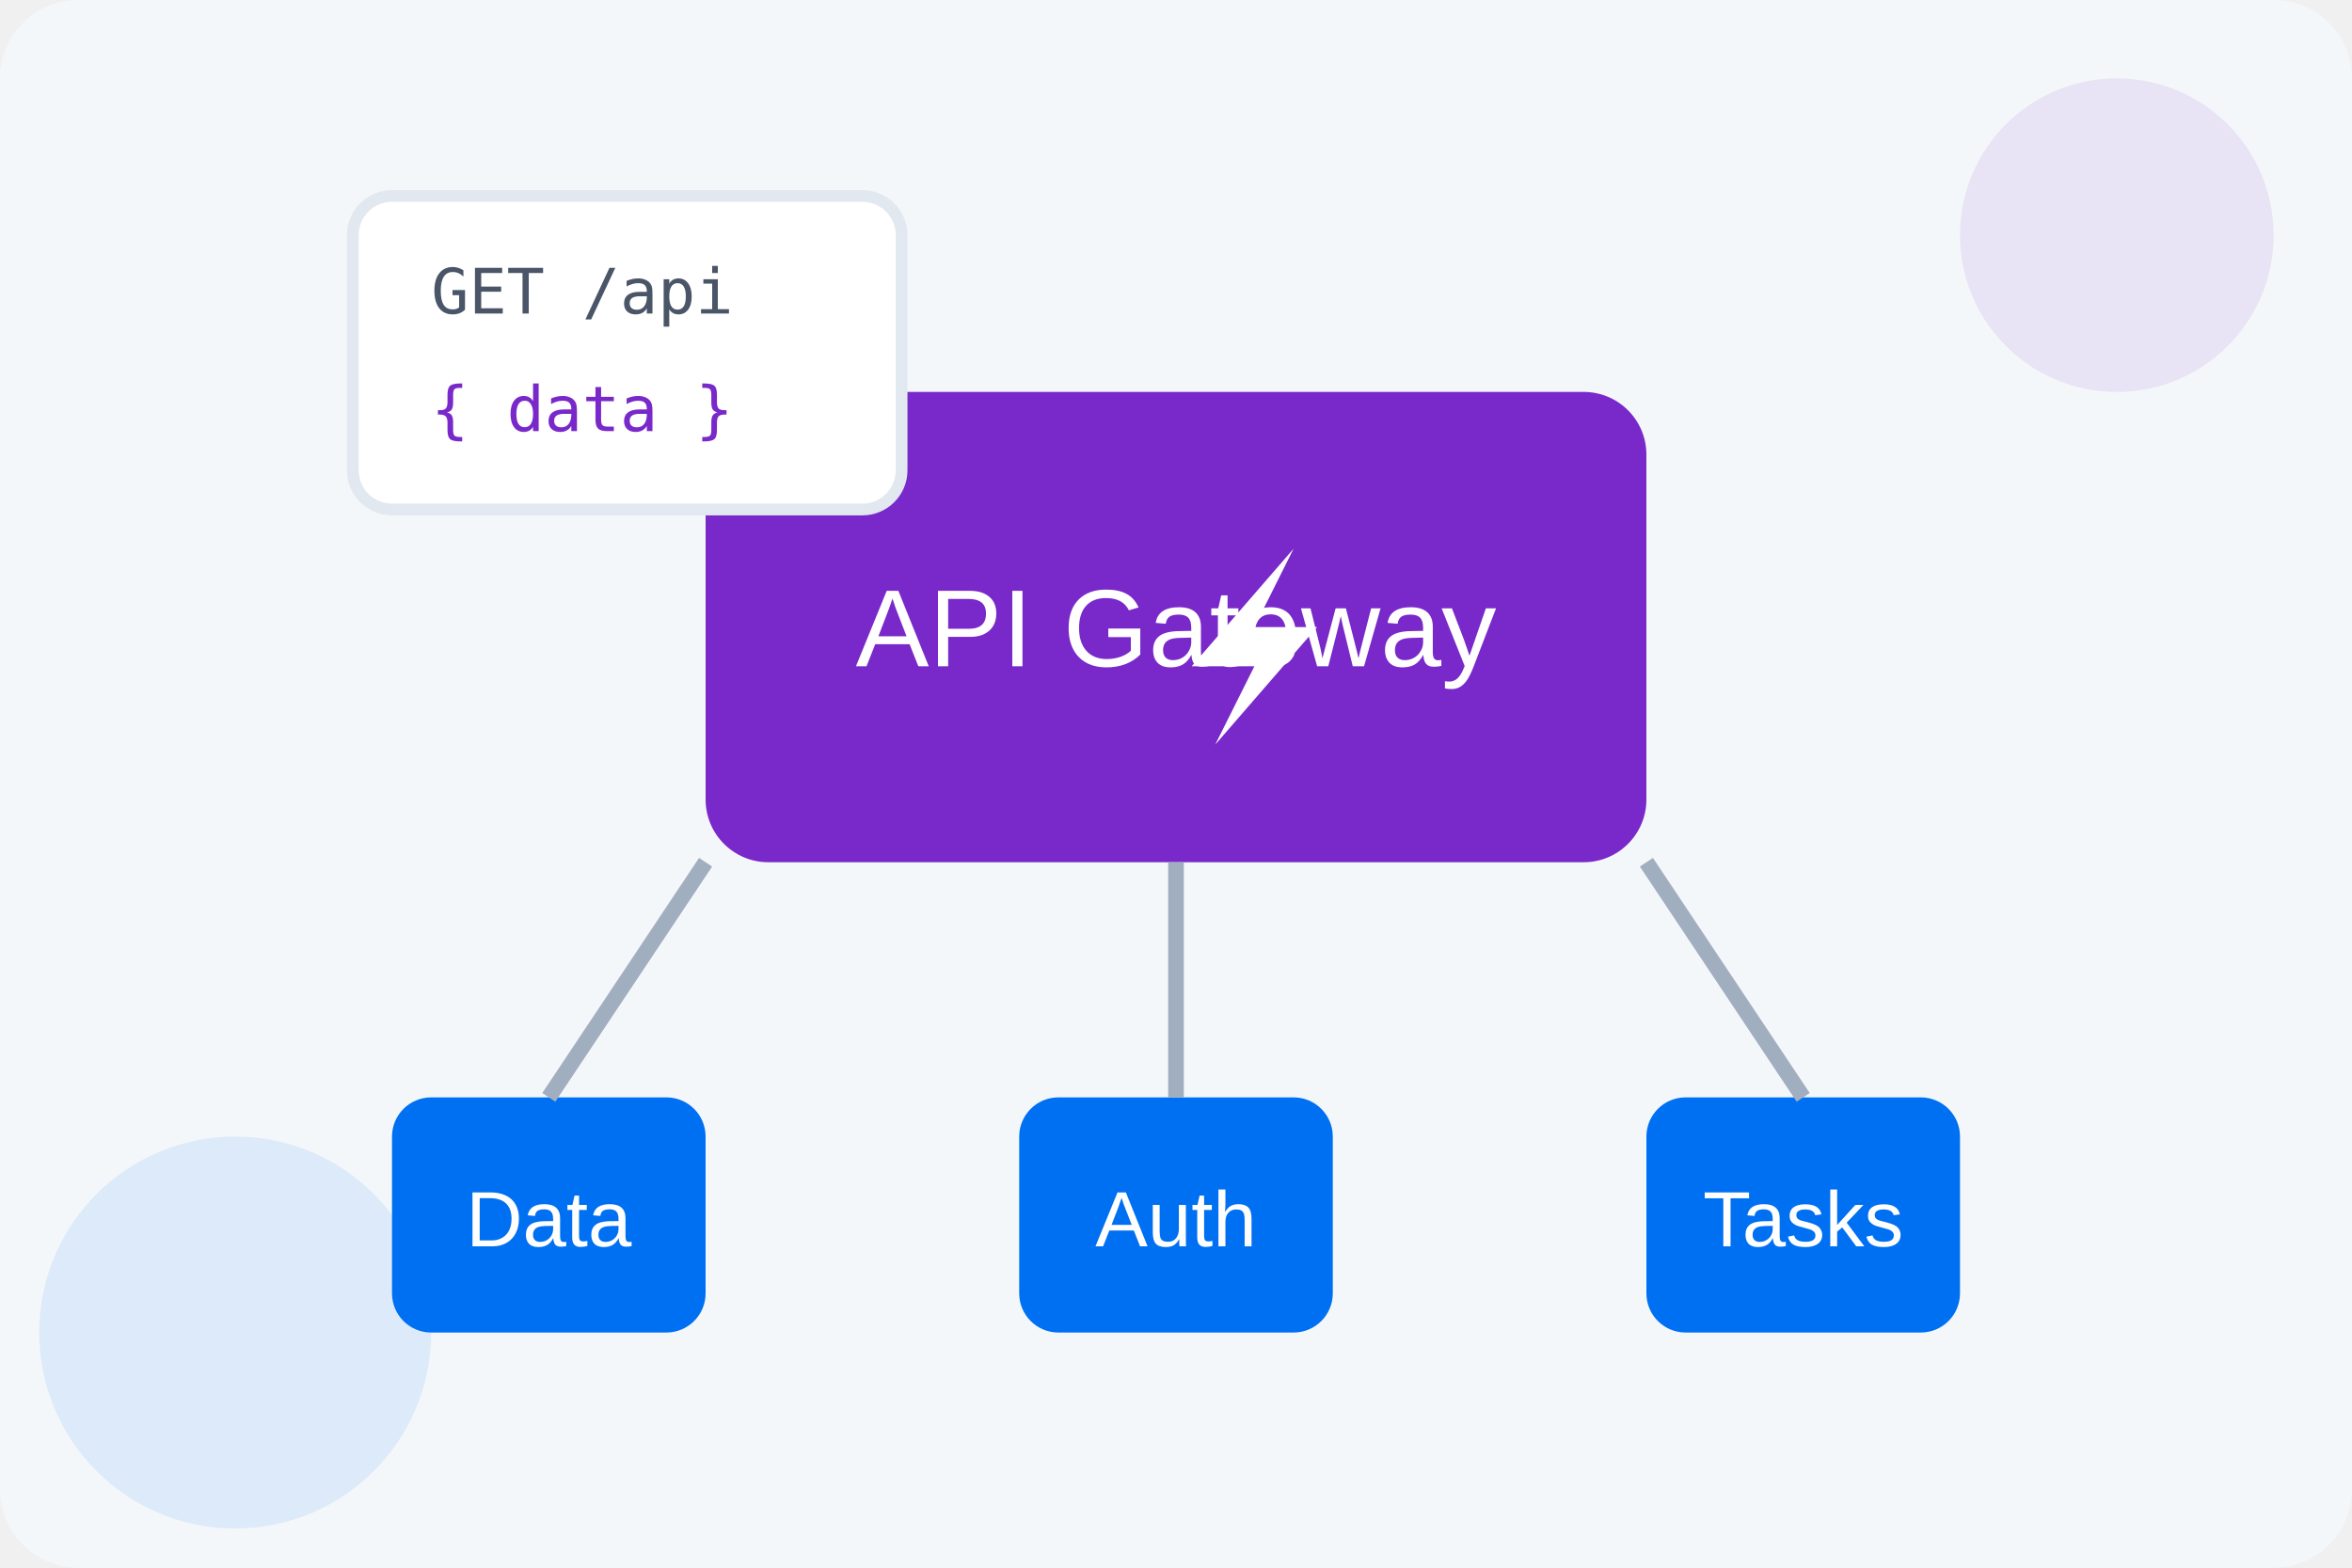
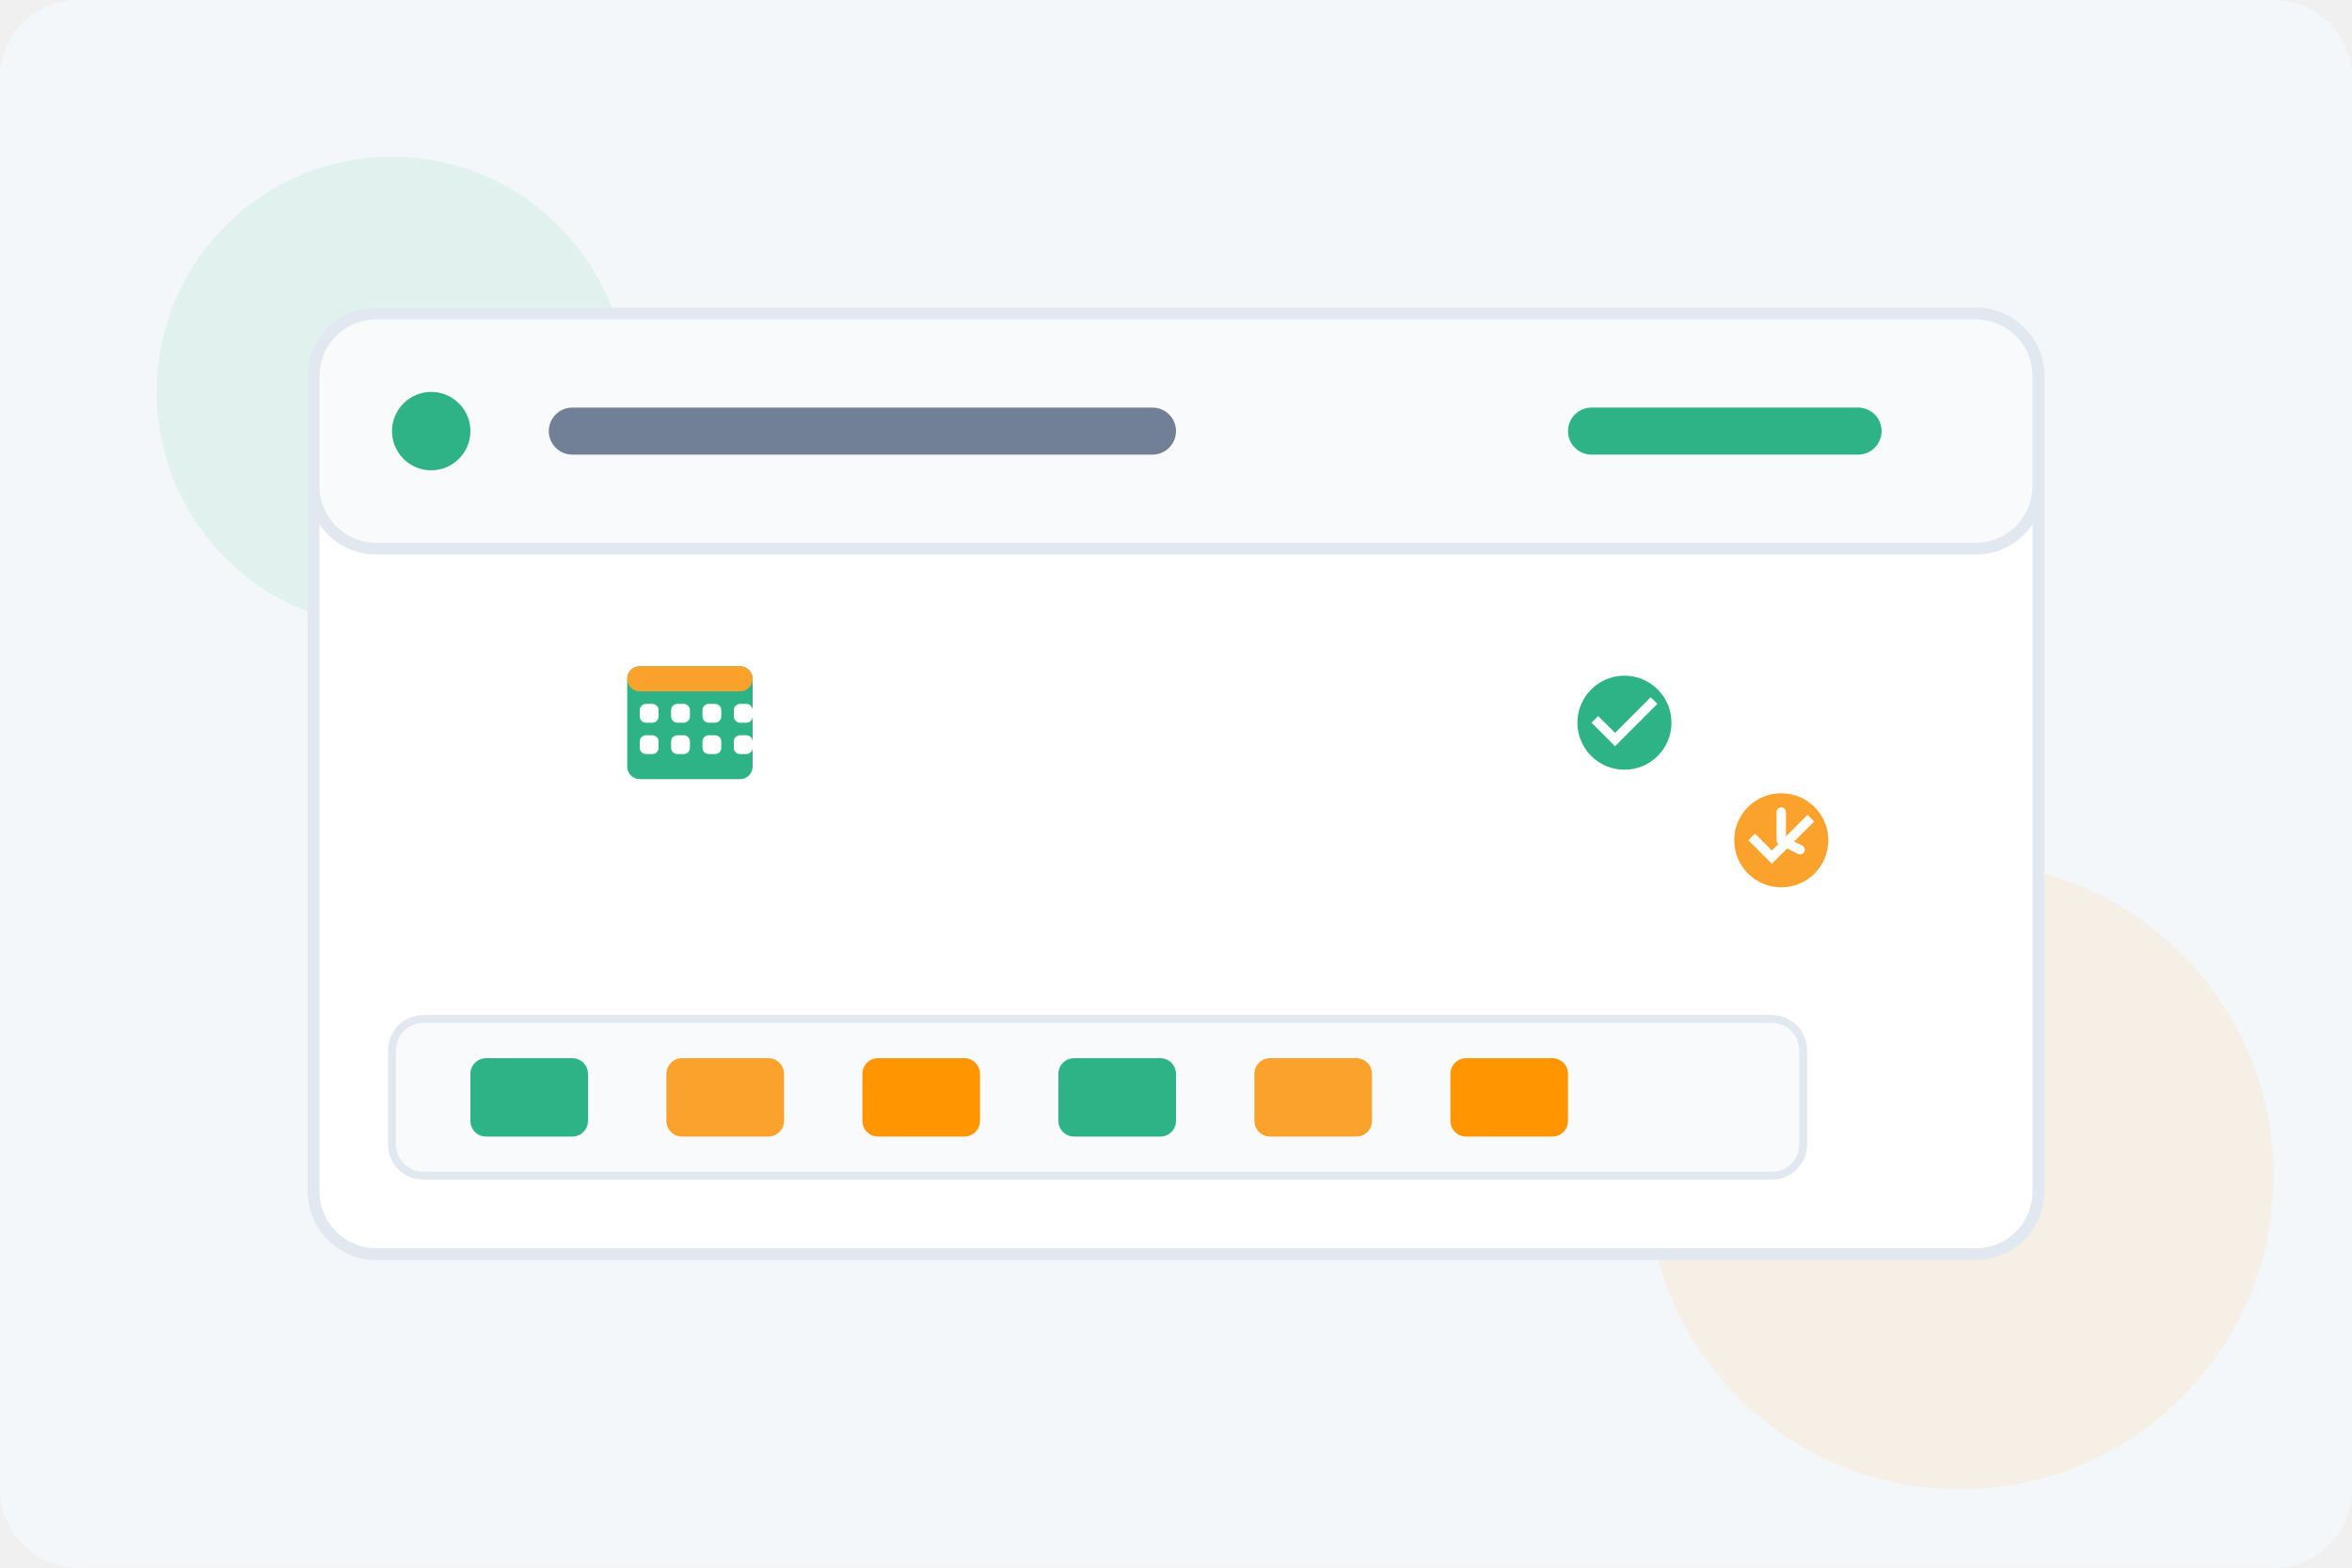
<svg xmlns="http://www.w3.org/2000/svg" viewBox="0 0 300 200">
  <rect width="300" height="200" rx="10" fill="#f4f7fa" />
-   <circle cx="270" cy="30" r="20" fill="#7928CA" opacity="0.1" />
-   <circle cx="30" cy="170" r="25" fill="#0070F3" opacity="0.1" />
-   <g transform="translate(90, 50)">
-     <rect x="0" y="0" width="120" height="60" rx="8" fill="#7928CA" />
-     <text x="60" y="35" font-family="Arial, sans-serif" font-size="14" fill="white" text-anchor="middle">API Gateway</text>
-     <path d="M75 20 L70 30 L78 30 L65 45 L70 35 L62 35 Z" fill="white" />
+   <circle cx="50" cy="50" r="30" fill="#2EB386" opacity="0.1" />
+   <circle cx="250" cy="150" r="40" fill="#FAA22B" opacity="0.1" />
+   <rect x="40" y="40" width="220" height="120" rx="8" fill="white" stroke="#E2E8F0" stroke-width="1.5" />
+   <rect x="40" y="40" width="220" height="30" rx="8" fill="#F9FAFB" stroke="#E2E8F0" stroke-width="1.5" />
+   <circle cx="55" cy="55" r="5" fill="#2EB386" />
+   <rect x="70" y="52" width="80" height="6" rx="3" fill="#718096" />
+   <rect x="200" y="52" width="40" height="6" rx="3" fill="#2EB386" />
+   <g transform="translate(80, 85) scale(0.8)">
+     <rect x="0" y="0" width="20" height="18" rx="2" fill="#2EB386" />
+     <rect x="0" y="0" width="20" height="4" rx="2" fill="#FAA22B" />
+     <rect x="2" y="6" width="3" height="3" rx="1" fill="white" />
+     <rect x="7" y="6" width="3" height="3" rx="1" fill="white" />
+     <rect x="12" y="6" width="3" height="3" rx="1" fill="white" />
+     <rect x="17" y="6" width="3" height="3" rx="1" fill="white" />
+     <rect x="2" y="11" width="3" height="3" rx="1" fill="white" />
+     <rect x="7" y="11" width="3" height="3" rx="1" fill="white" />
+     <rect x="12" y="11" width="3" height="3" rx="1" fill="white" />
+     <rect x="17" y="11" width="3" height="3" rx="1" fill="white" />
  </g>
-   <g transform="translate(50, 140)">
-     <rect x="0" y="0" width="40" height="30" rx="5" fill="#0070F3" />
-     <text x="20" y="19" font-family="Arial, sans-serif" font-size="10" fill="white" text-anchor="middle">Data</text>
+   <g transform="translate(200, 85) scale(0.6)">
+     <path d="M12 2C6.48 2 2 6.48 2 12s4.48 10 10 10 10-4.48 10-10S17.52 2 12 2zm-2 15l-5-5 1.41-1.41L10 14.17l7.59-7.59L19 8l-9 9z" fill="#2EB386" />
  </g>
-   <g transform="translate(130, 140)">
-     <rect x="0" y="0" width="40" height="30" rx="5" fill="#0070F3" />
-     <text x="20" y="19" font-family="Arial, sans-serif" font-size="10" fill="white" text-anchor="middle">Auth</text>
+   <g transform="translate(220, 100) scale(0.6)">
+     <path d="M12 2C6.48 2 2 6.48 2 12s4.48 10 10 10 10-4.48 10-10S17.52 2 12 2zm-2 15l-5-5 1.41-1.41L10 14.17l7.59-7.59L19 8l-9 9z" fill="#FAA22B" />
+     <path d="M12 6v6l4 2" stroke="white" stroke-width="2" fill="none" stroke-linecap="round" stroke-linejoin="round" />
  </g>
-   <g transform="translate(210, 140)">
-     <rect x="0" y="0" width="40" height="30" rx="5" fill="#0070F3" />
-     <text x="20" y="19" font-family="Arial, sans-serif" font-size="10" fill="white" text-anchor="middle">Tasks</text>
-   </g>
-   <line x1="90" y1="110" x2="70" y2="140" stroke="#A0AEC0" stroke-width="2" />
-   <line x1="150" y1="110" x2="150" y2="140" stroke="#A0AEC0" stroke-width="2" />
-   <line x1="210" y1="110" x2="230" y2="140" stroke="#A0AEC0" stroke-width="2" />
-   <g transform="translate(45, 25)">
-     <rect x="0" y="0" width="70" height="40" rx="5" fill="white" stroke="#E2E8F0" stroke-width="1.5" />
-     <text x="10" y="15" font-family="monospace" font-size="8" fill="#4A5568">GET /api</text>
-     <text x="10" y="30" font-family="monospace" font-size="8" fill="#7928CA">{ data }</text>
-   </g>
+   <rect x="50" y="130" width="180" height="20" rx="4" fill="#F8FAFC" stroke="#E2E8F0" stroke-width="1" />
+   <rect x="60" y="135" width="15" height="10" rx="2" fill="#2EB386" />
+   <rect x="85" y="135" width="15" height="10" rx="2" fill="#FAA22B" />
+   <rect x="110" y="135" width="15" height="10" rx="2" fill="#FF9500" />
+   <rect x="135" y="135" width="15" height="10" rx="2" fill="#2EB386" />
+   <rect x="160" y="135" width="15" height="10" rx="2" fill="#FAA22B" />
+   <rect x="185" y="135" width="15" height="10" rx="2" fill="#FF9500" />
</svg>
